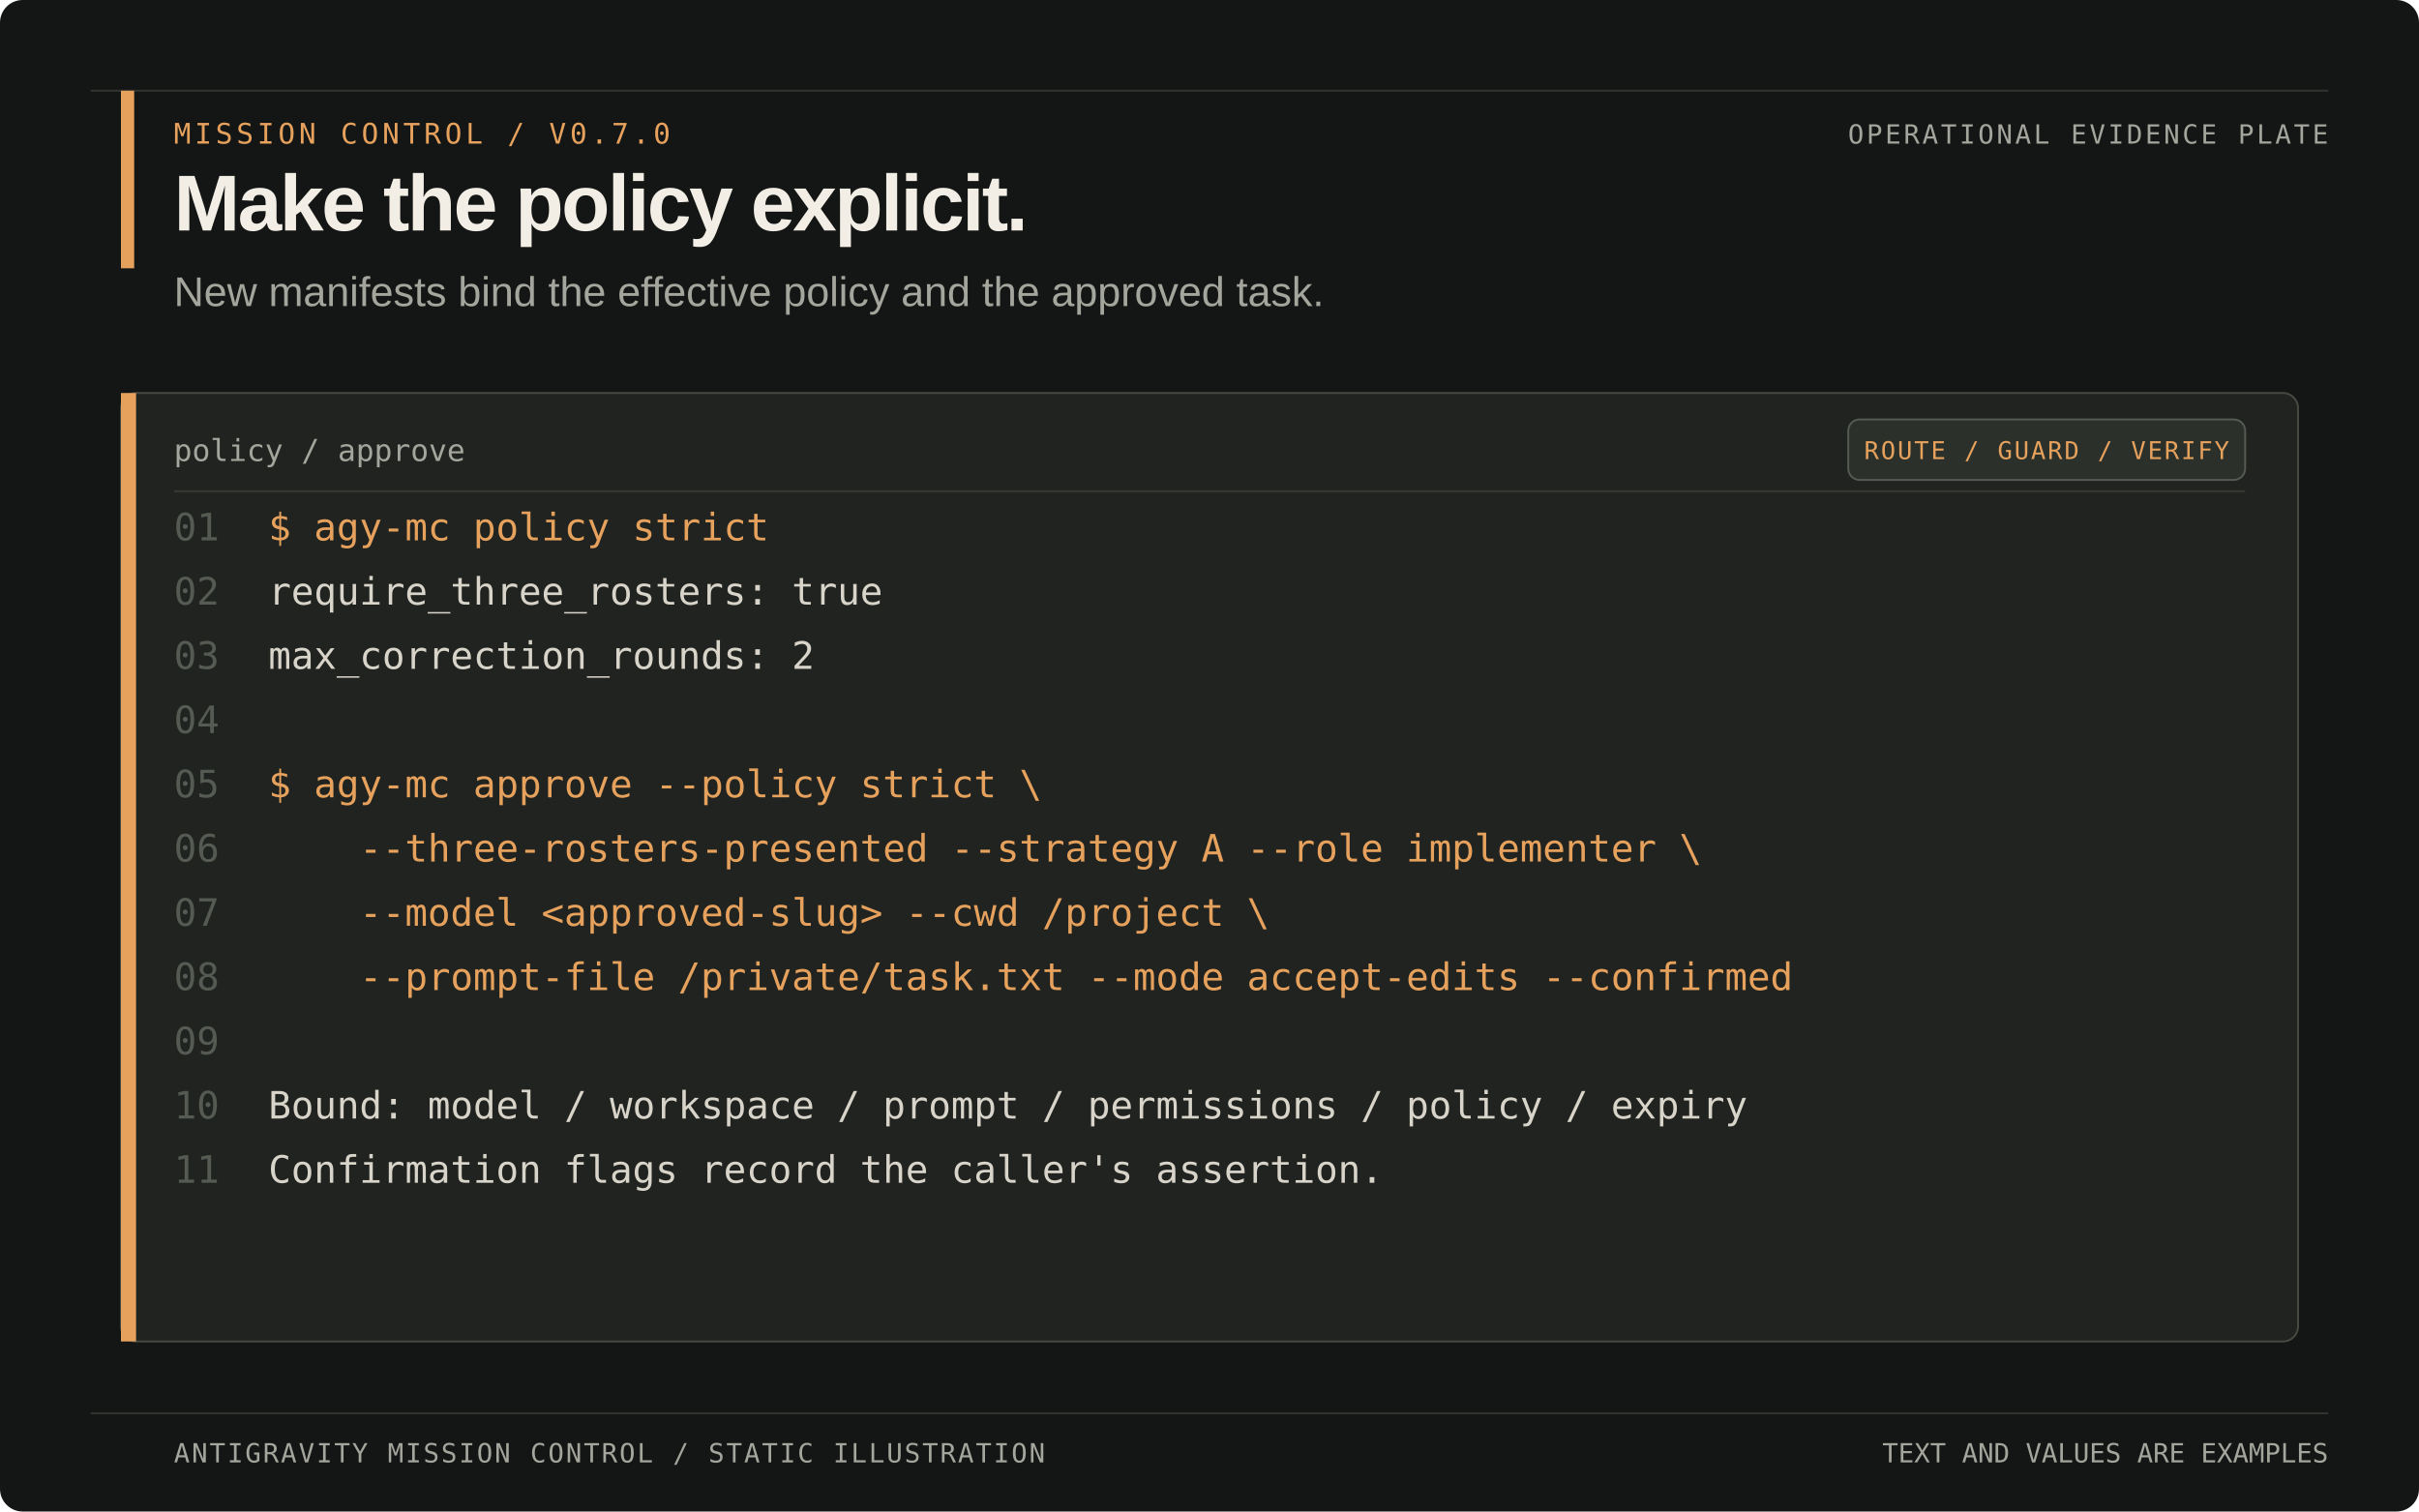
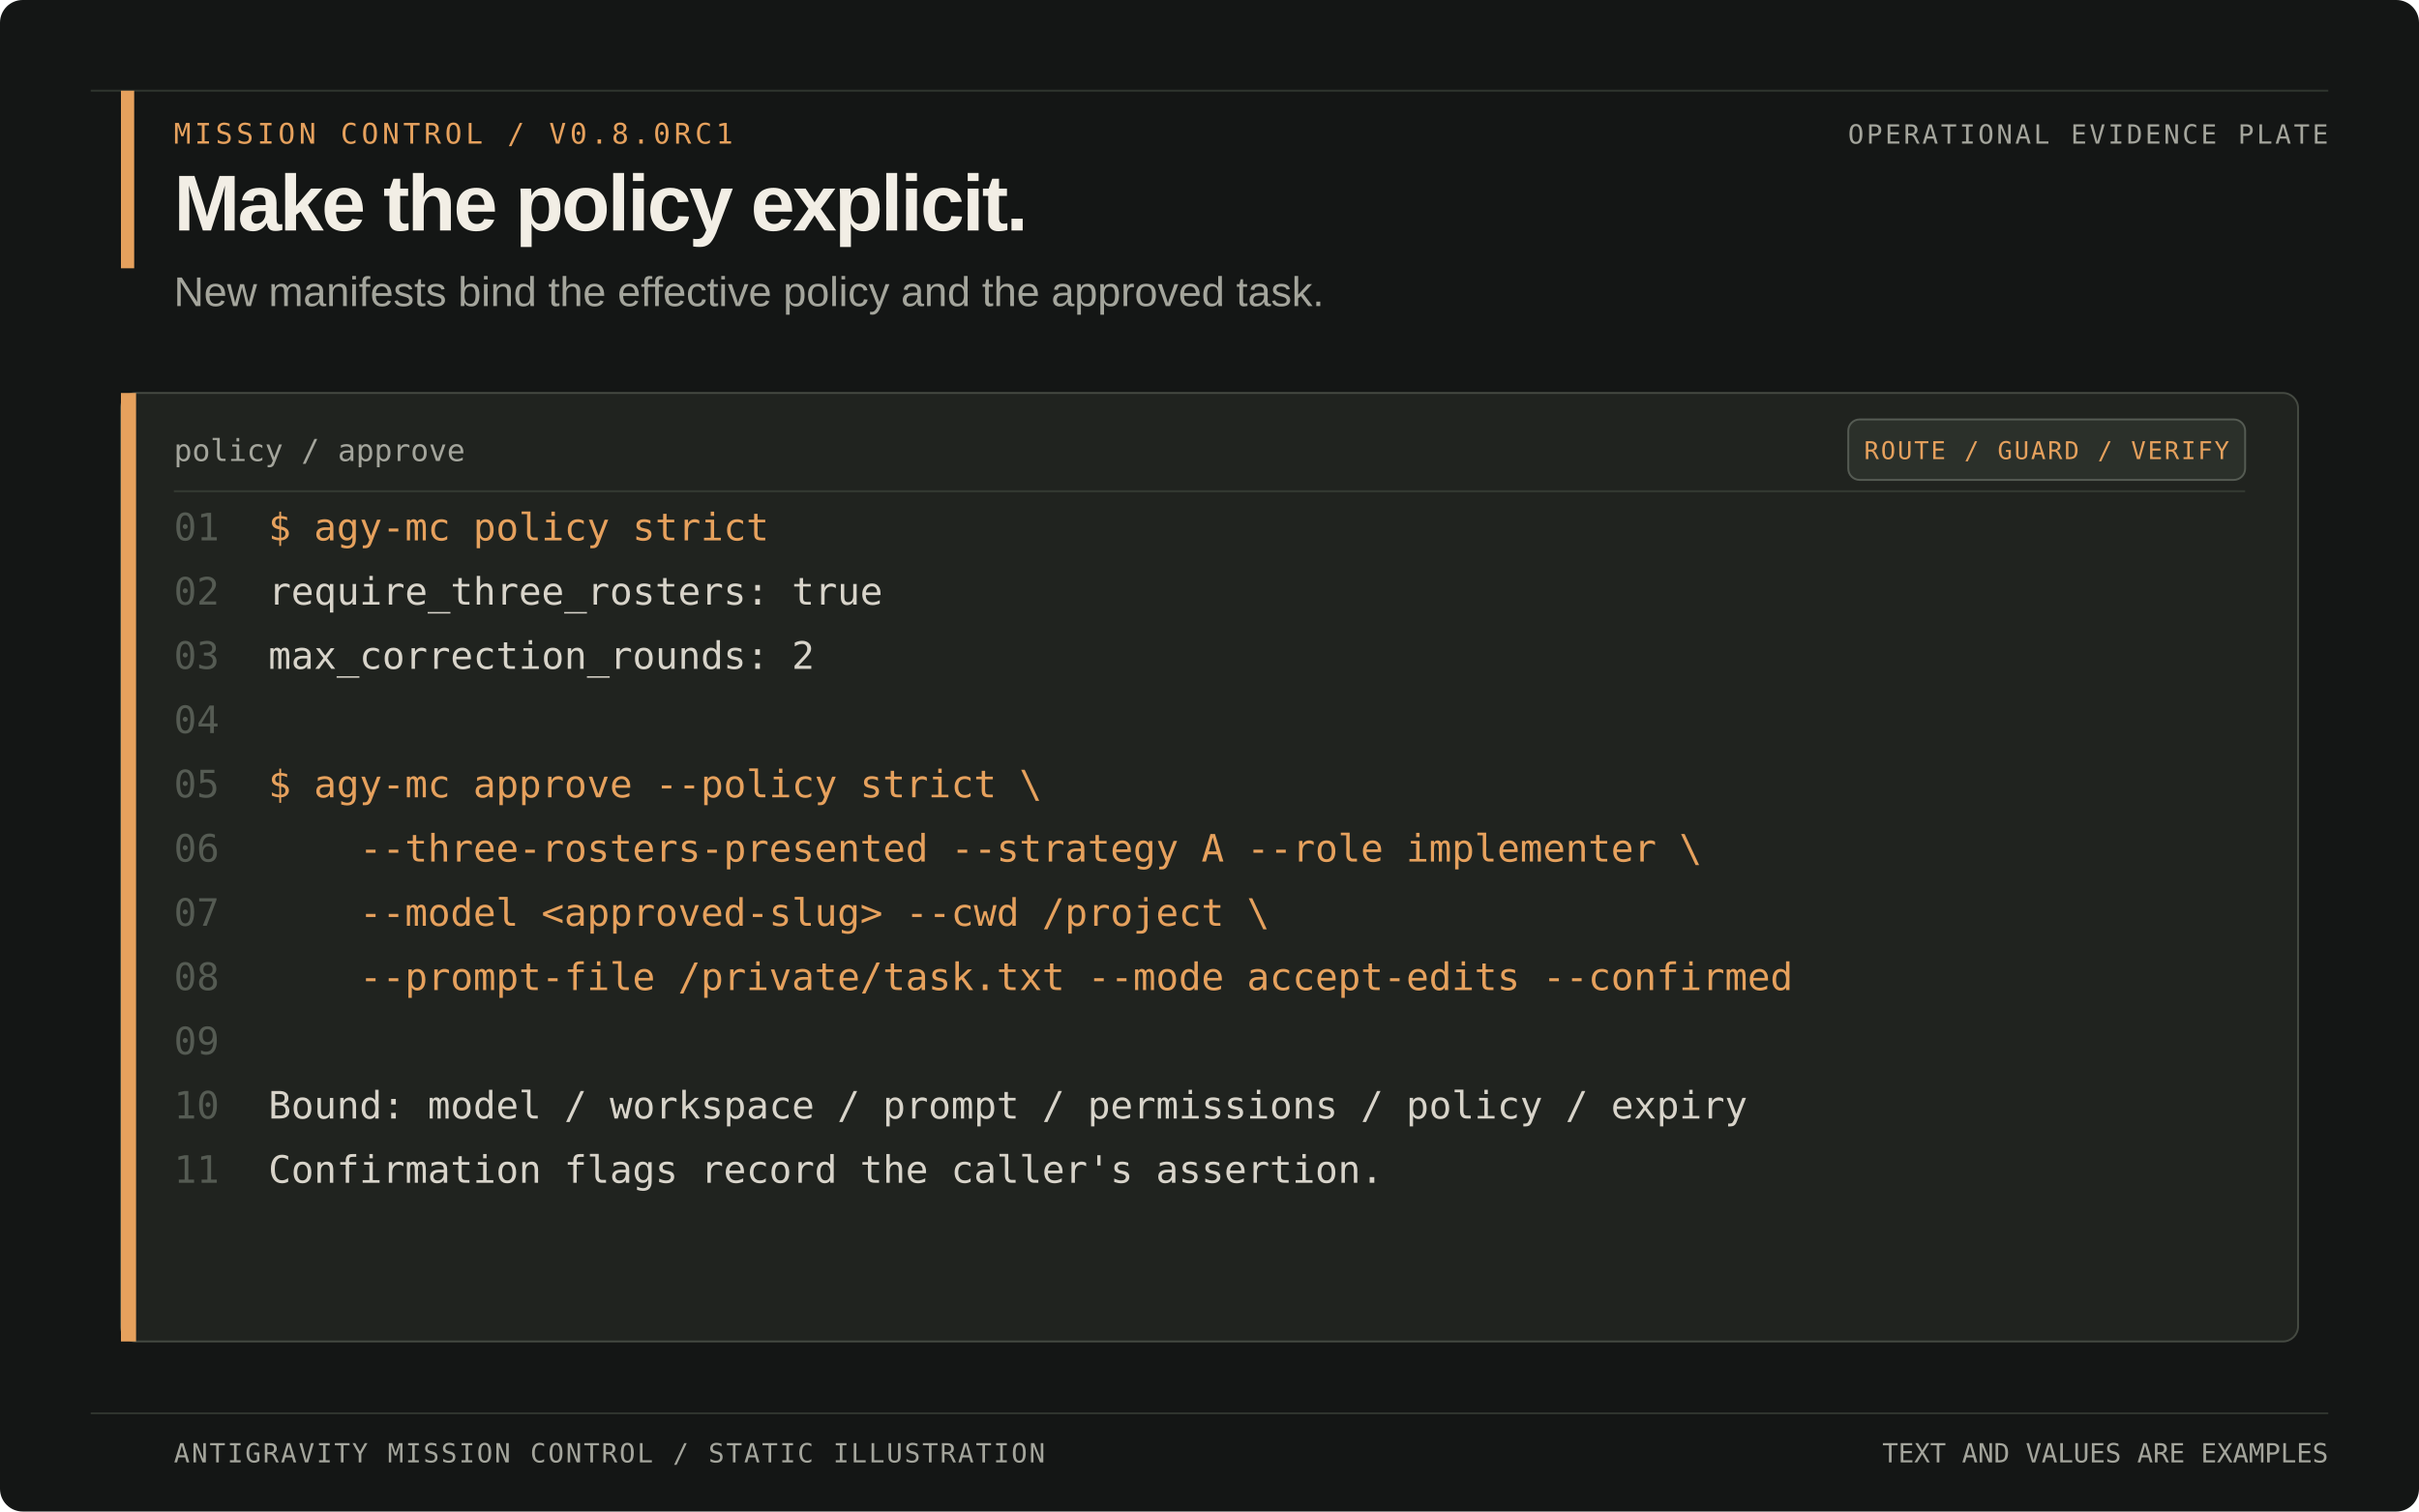
<svg xmlns="http://www.w3.org/2000/svg" width="1280" height="800" viewBox="0 0 1280 800" role="img" aria-labelledby="title desc">
  <rect width="1280" height="800" rx="12" fill="#141615" />
  <path d="M48 48H1232M48 748H1232" stroke="#30352f" />
  <rect x="64" y="48" width="7" height="94" fill="#e6a15d" />
-   <text x="92" y="76" font-family="Menlo, Consolas, monospace" font-size="15" letter-spacing="2" fill="#e6a15d">MISSION CONTROL  /  V0.7.0</text>
+   <text x="92" y="76" font-family="Menlo, Consolas, monospace" font-size="15" letter-spacing="2" fill="#e6a15d">MISSION CONTROL  /  V0.8.0RC1</text>
  <text x="92" y="122" font-family="Arial, Helvetica, sans-serif" font-size="42" font-weight="700" letter-spacing="-1.2" fill="#f2eee5">Make the policy explicit.</text>
  <text x="92" y="162" font-family="Arial, Helvetica, sans-serif" font-size="22" fill="#a4a59c">New manifests bind the effective policy and the approved task.</text>
  <text x="1232" y="76" text-anchor="end" font-family="Menlo, Consolas, monospace" font-size="14" letter-spacing="1.4" fill="#a4a59c">OPERATIONAL EVIDENCE PLATE</text>
  <rect x="64" y="208" width="1152" height="502" rx="8" fill="#20231f" stroke="#454a42" />
  <rect x="64" y="208" width="8" height="502" fill="#e6a15d" />
  <text x="92" y="244" font-family="Menlo, Consolas, monospace" font-size="16" fill="#a4a59c">policy / approve</text>
  <rect x="978" y="222" width="210" height="32" rx="6" fill="#2b302a" stroke="#555b53" />
  <text x="1083" y="243" text-anchor="middle" font-family="Menlo, Consolas, monospace" font-size="13" letter-spacing="1" fill="#e6a15d">ROUTE / GUARD / VERIFY</text>
  <path d="M92 260H1188" stroke="#343a33" />
  <g xml:space="preserve" font-family="Menlo, Consolas, monospace" font-size="20">
    <text x="92" y="286" fill="#555b53">01</text>
    <text x="142" y="286" fill="#e6a15d">$ agy-mc policy strict</text>
    <text x="92" y="320" fill="#555b53">02</text>
    <text x="142" y="320" fill="#d8d4ca">require_three_rosters: true</text>
    <text x="92" y="354" fill="#555b53">03</text>
    <text x="142" y="354" fill="#d8d4ca">max_correction_rounds: 2</text>
    <text x="92" y="388" fill="#555b53">04</text>
    <text x="142" y="388" fill="#d8d4ca" />
    <text x="92" y="422" fill="#555b53">05</text>
    <text x="142" y="422" fill="#e6a15d">$ agy-mc approve --policy strict \</text>
    <text x="92" y="456" fill="#555b53">06</text>
    <text x="142" y="456" fill="#e6a15d">    --three-rosters-presented --strategy A --role implementer \</text>
    <text x="92" y="490" fill="#555b53">07</text>
    <text x="142" y="490" fill="#e6a15d">    --model &lt;approved-slug&gt; --cwd /project \</text>
    <text x="92" y="524" fill="#555b53">08</text>
    <text x="142" y="524" fill="#e6a15d">    --prompt-file /private/task.txt --mode accept-edits --confirmed</text>
    <text x="92" y="558" fill="#555b53">09</text>
    <text x="142" y="558" fill="#d8d4ca" />
    <text x="92" y="592" fill="#555b53">10</text>
    <text x="142" y="592" fill="#d8d4ca">Bound: model / workspace / prompt / permissions / policy / expiry</text>
    <text x="92" y="626" fill="#555b53">11</text>
    <text x="142" y="626" fill="#d8d4ca">Confirmation flags record the caller's assertion.</text>
  </g>
  <text x="92" y="774" font-family="Menlo, Consolas, monospace" font-size="14" letter-spacing="1" fill="#a4a59c">ANTIGRAVITY MISSION CONTROL  /  STATIC ILLUSTRATION</text>
  <text x="1232" y="774" text-anchor="end" font-family="Menlo, Consolas, monospace" font-size="14" fill="#a4a59c">TEXT AND VALUES ARE EXAMPLES</text>
</svg>
